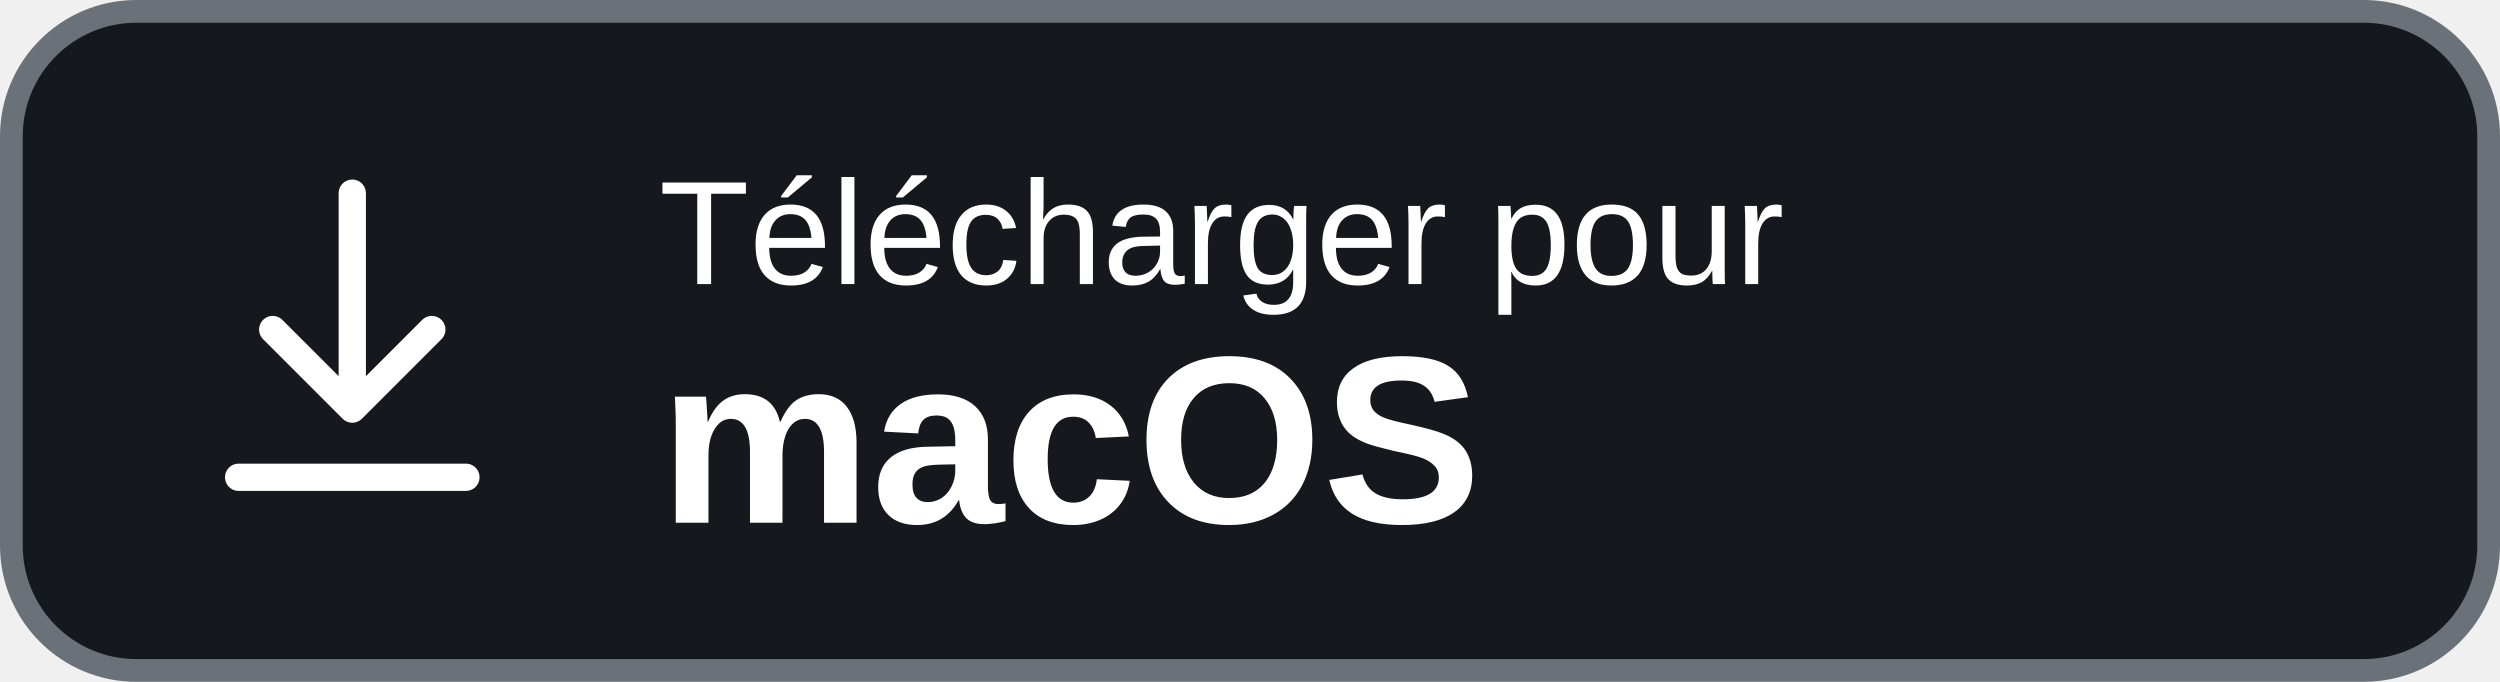
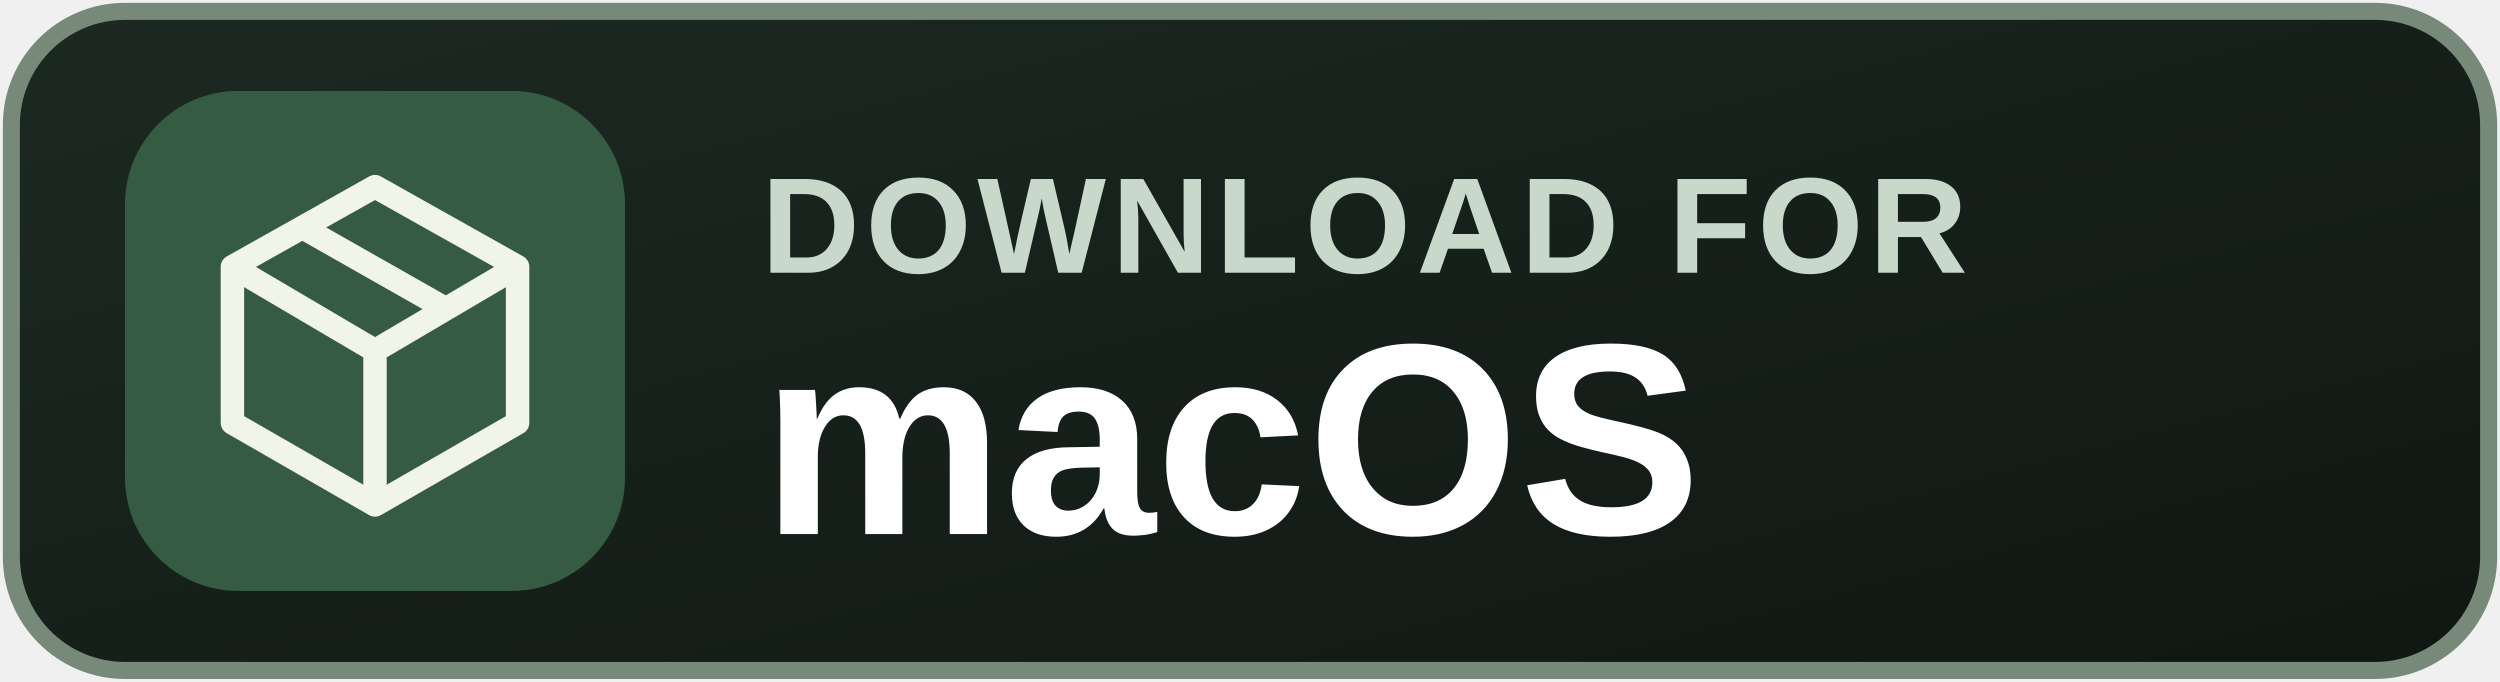
- <svg xmlns="http://www.w3.org/2000/svg" width="220" height="60" viewBox="0 0 220 60" role="img" aria-labelledby="title">
-   <rect x="1" y="1" width="218" height="58" rx="11" fill="#15191d" stroke="#6b7178" stroke-width="2" />
-   <path d="M31 17v19m-7-7 7 7 7-7M21 42h20" fill="none" stroke="#fff" stroke-linecap="round" stroke-linejoin="round" stroke-width="2.4" />
-   <text x="58" y="25" fill="#fff" font-family="Arial, Helvetica, sans-serif" font-size="13">Télécharger pour</text>
-   <text x="58" y="46" fill="#fff" font-family="Arial, Helvetica, sans-serif" font-size="21" font-weight="700">macOS</text>
+ <svg xmlns="http://www.w3.org/2000/svg" width="220" height="60" viewBox="0 0 220 60" role="img" aria-labelledby="title description">
+   <defs>
+     <linearGradient id="background" x1="0" y1="0" x2="1" y2="1">
+       <stop offset="0" stop-color="#1c2922" />
+       <stop offset="1" stop-color="#101713" />
+     </linearGradient>
+   </defs>
+   <rect x="1" y="1" width="218" height="58" rx="10" fill="url(#background)" stroke="#778a7a" stroke-width="1.5" />
+   <svg x="11" y="8" width="44" height="44" viewBox="0 0 256 256" aria-hidden="true">
+     <rect width="256" height="256" rx="58" fill="#355c42" />
+     <g fill="none" stroke="#f1f5e9" stroke-width="12" stroke-linejoin="round">
+       <path d="M128 49 201 90 201 170 128 212 55 170 55 90Z" />
+       <path d="m55 90 73 43 73-43M128 133v79M91 70l74 42" />
+     </g>
+   </svg>
+   <text x="67" y="24" fill="#c8d9cb" font-family="Segoe UI, Arial, sans-serif" font-size="12" font-weight="600" letter-spacing=".5">DOWNLOAD FOR</text>
+   <text x="67" y="47" fill="#ffffff" font-family="Segoe UI, Arial, sans-serif" font-size="24" font-weight="700">macOS</text>
</svg>
